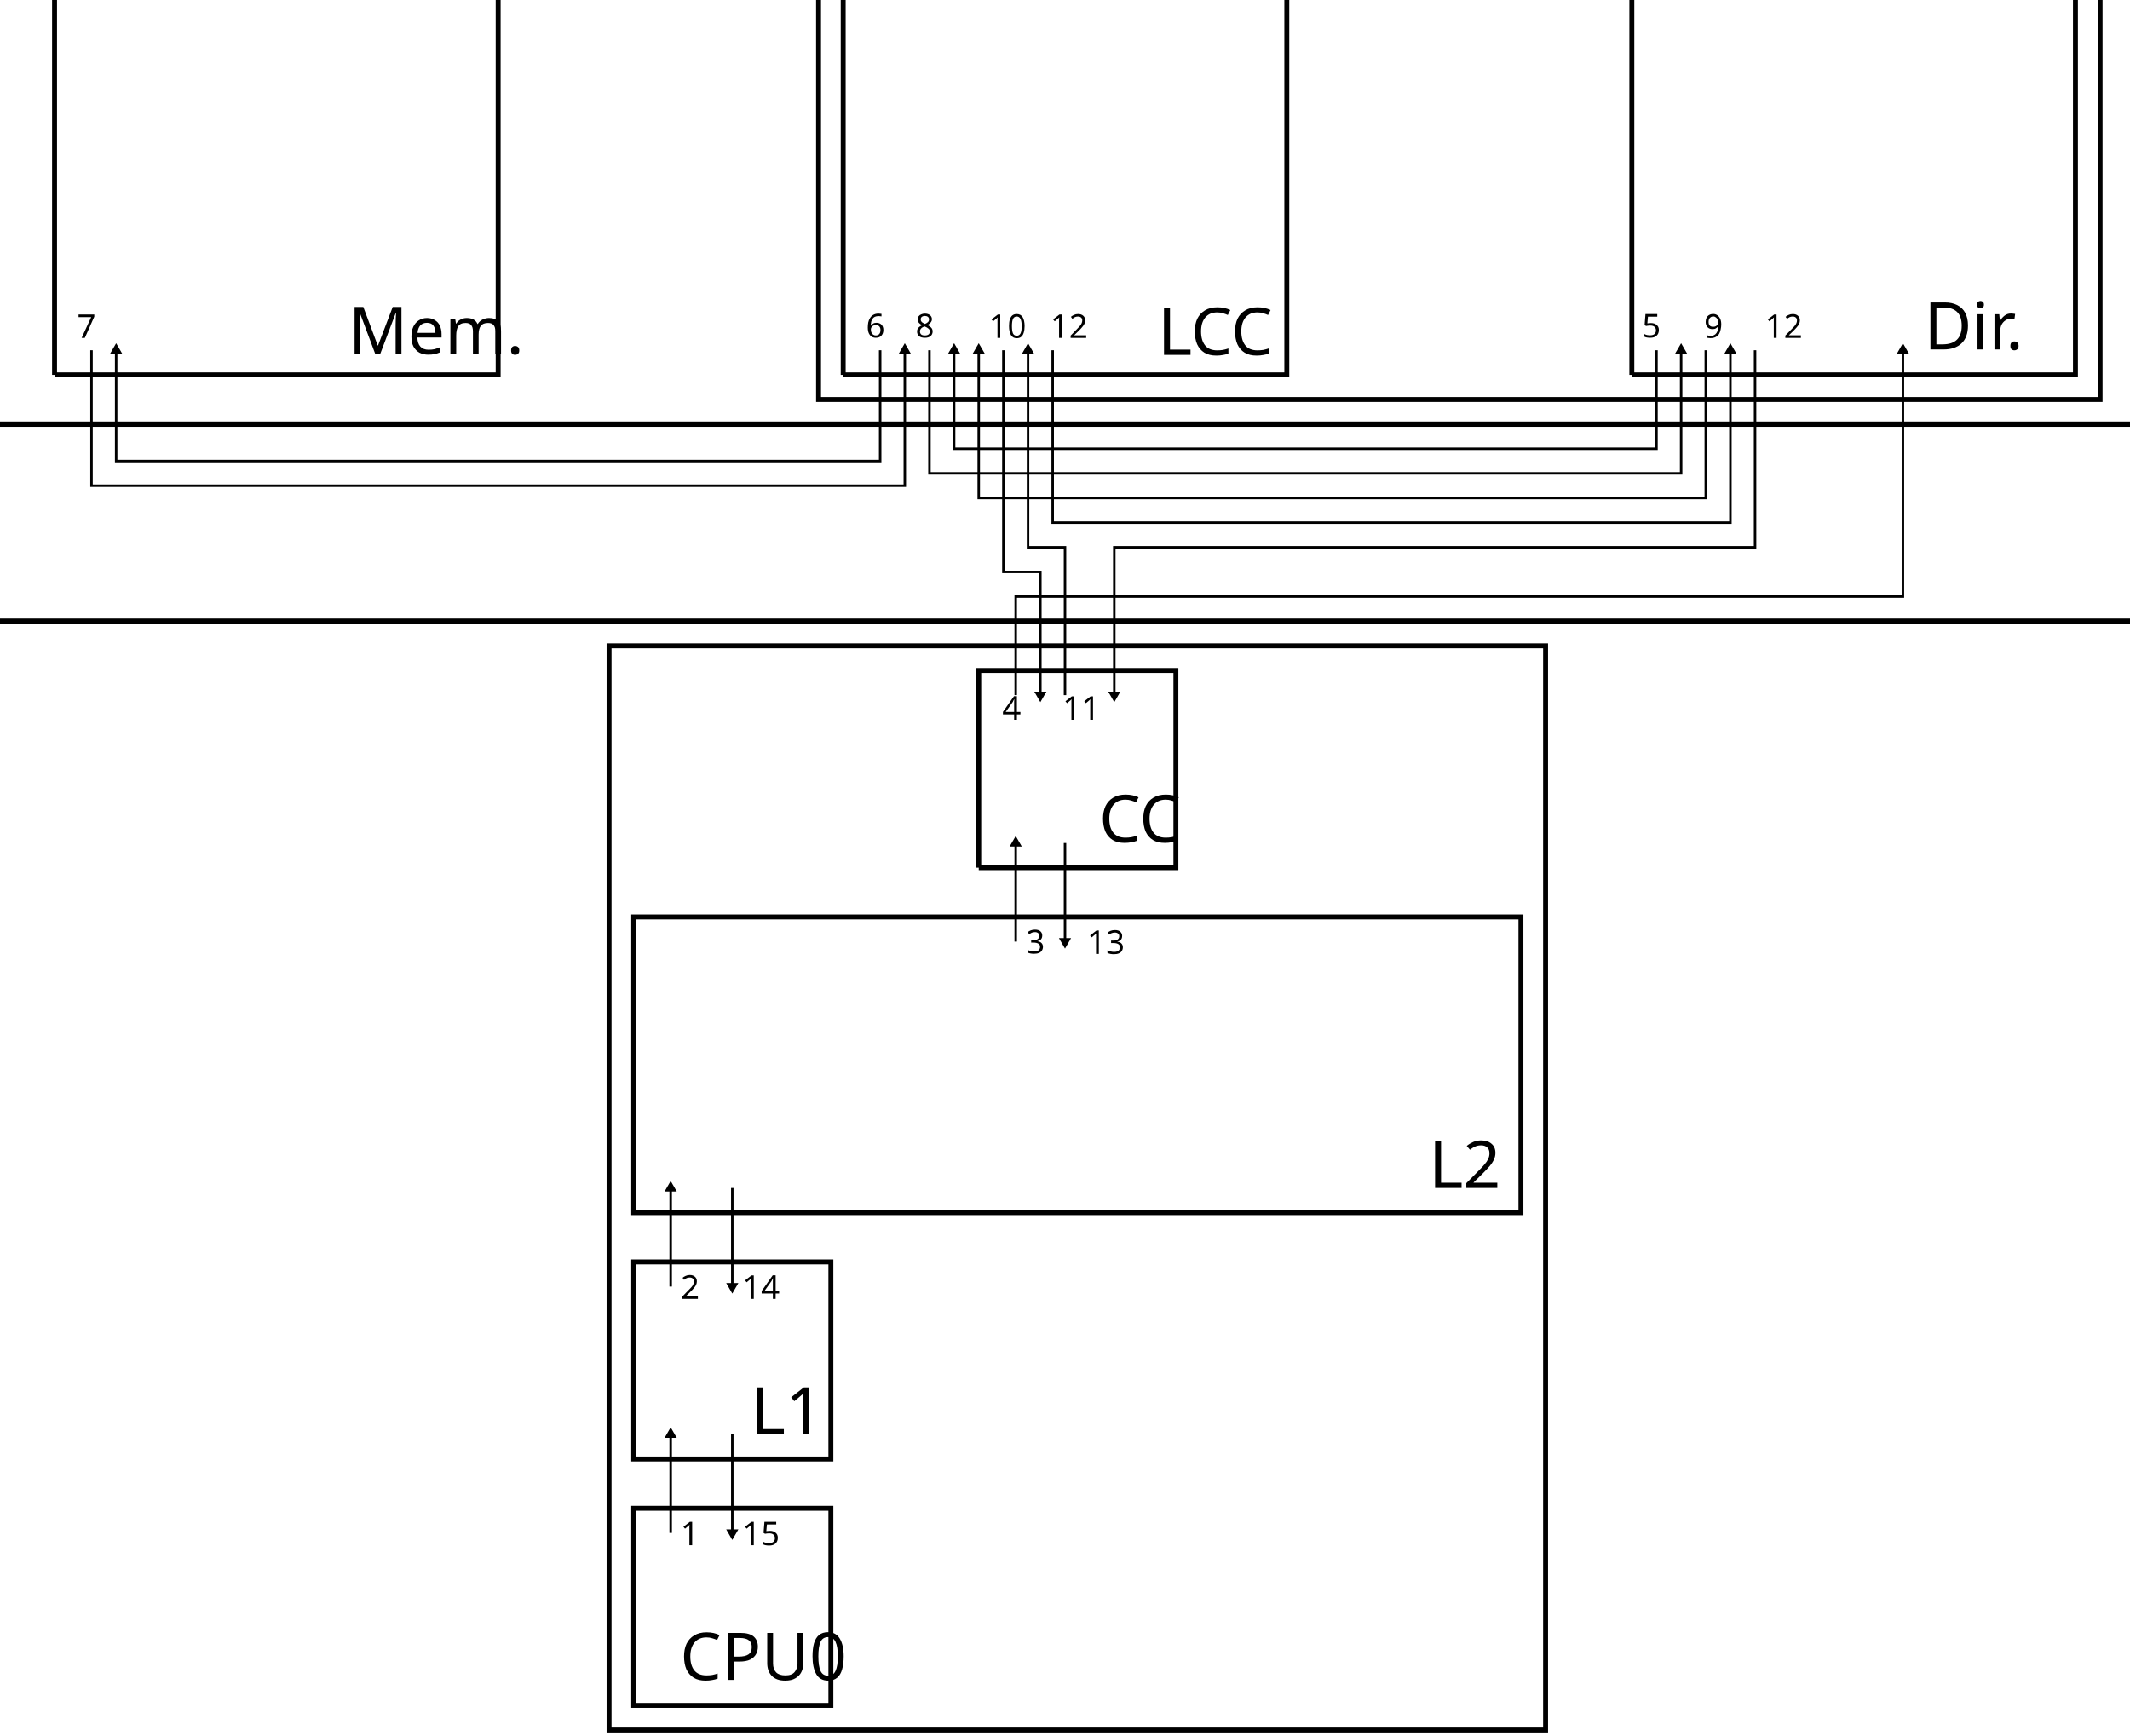
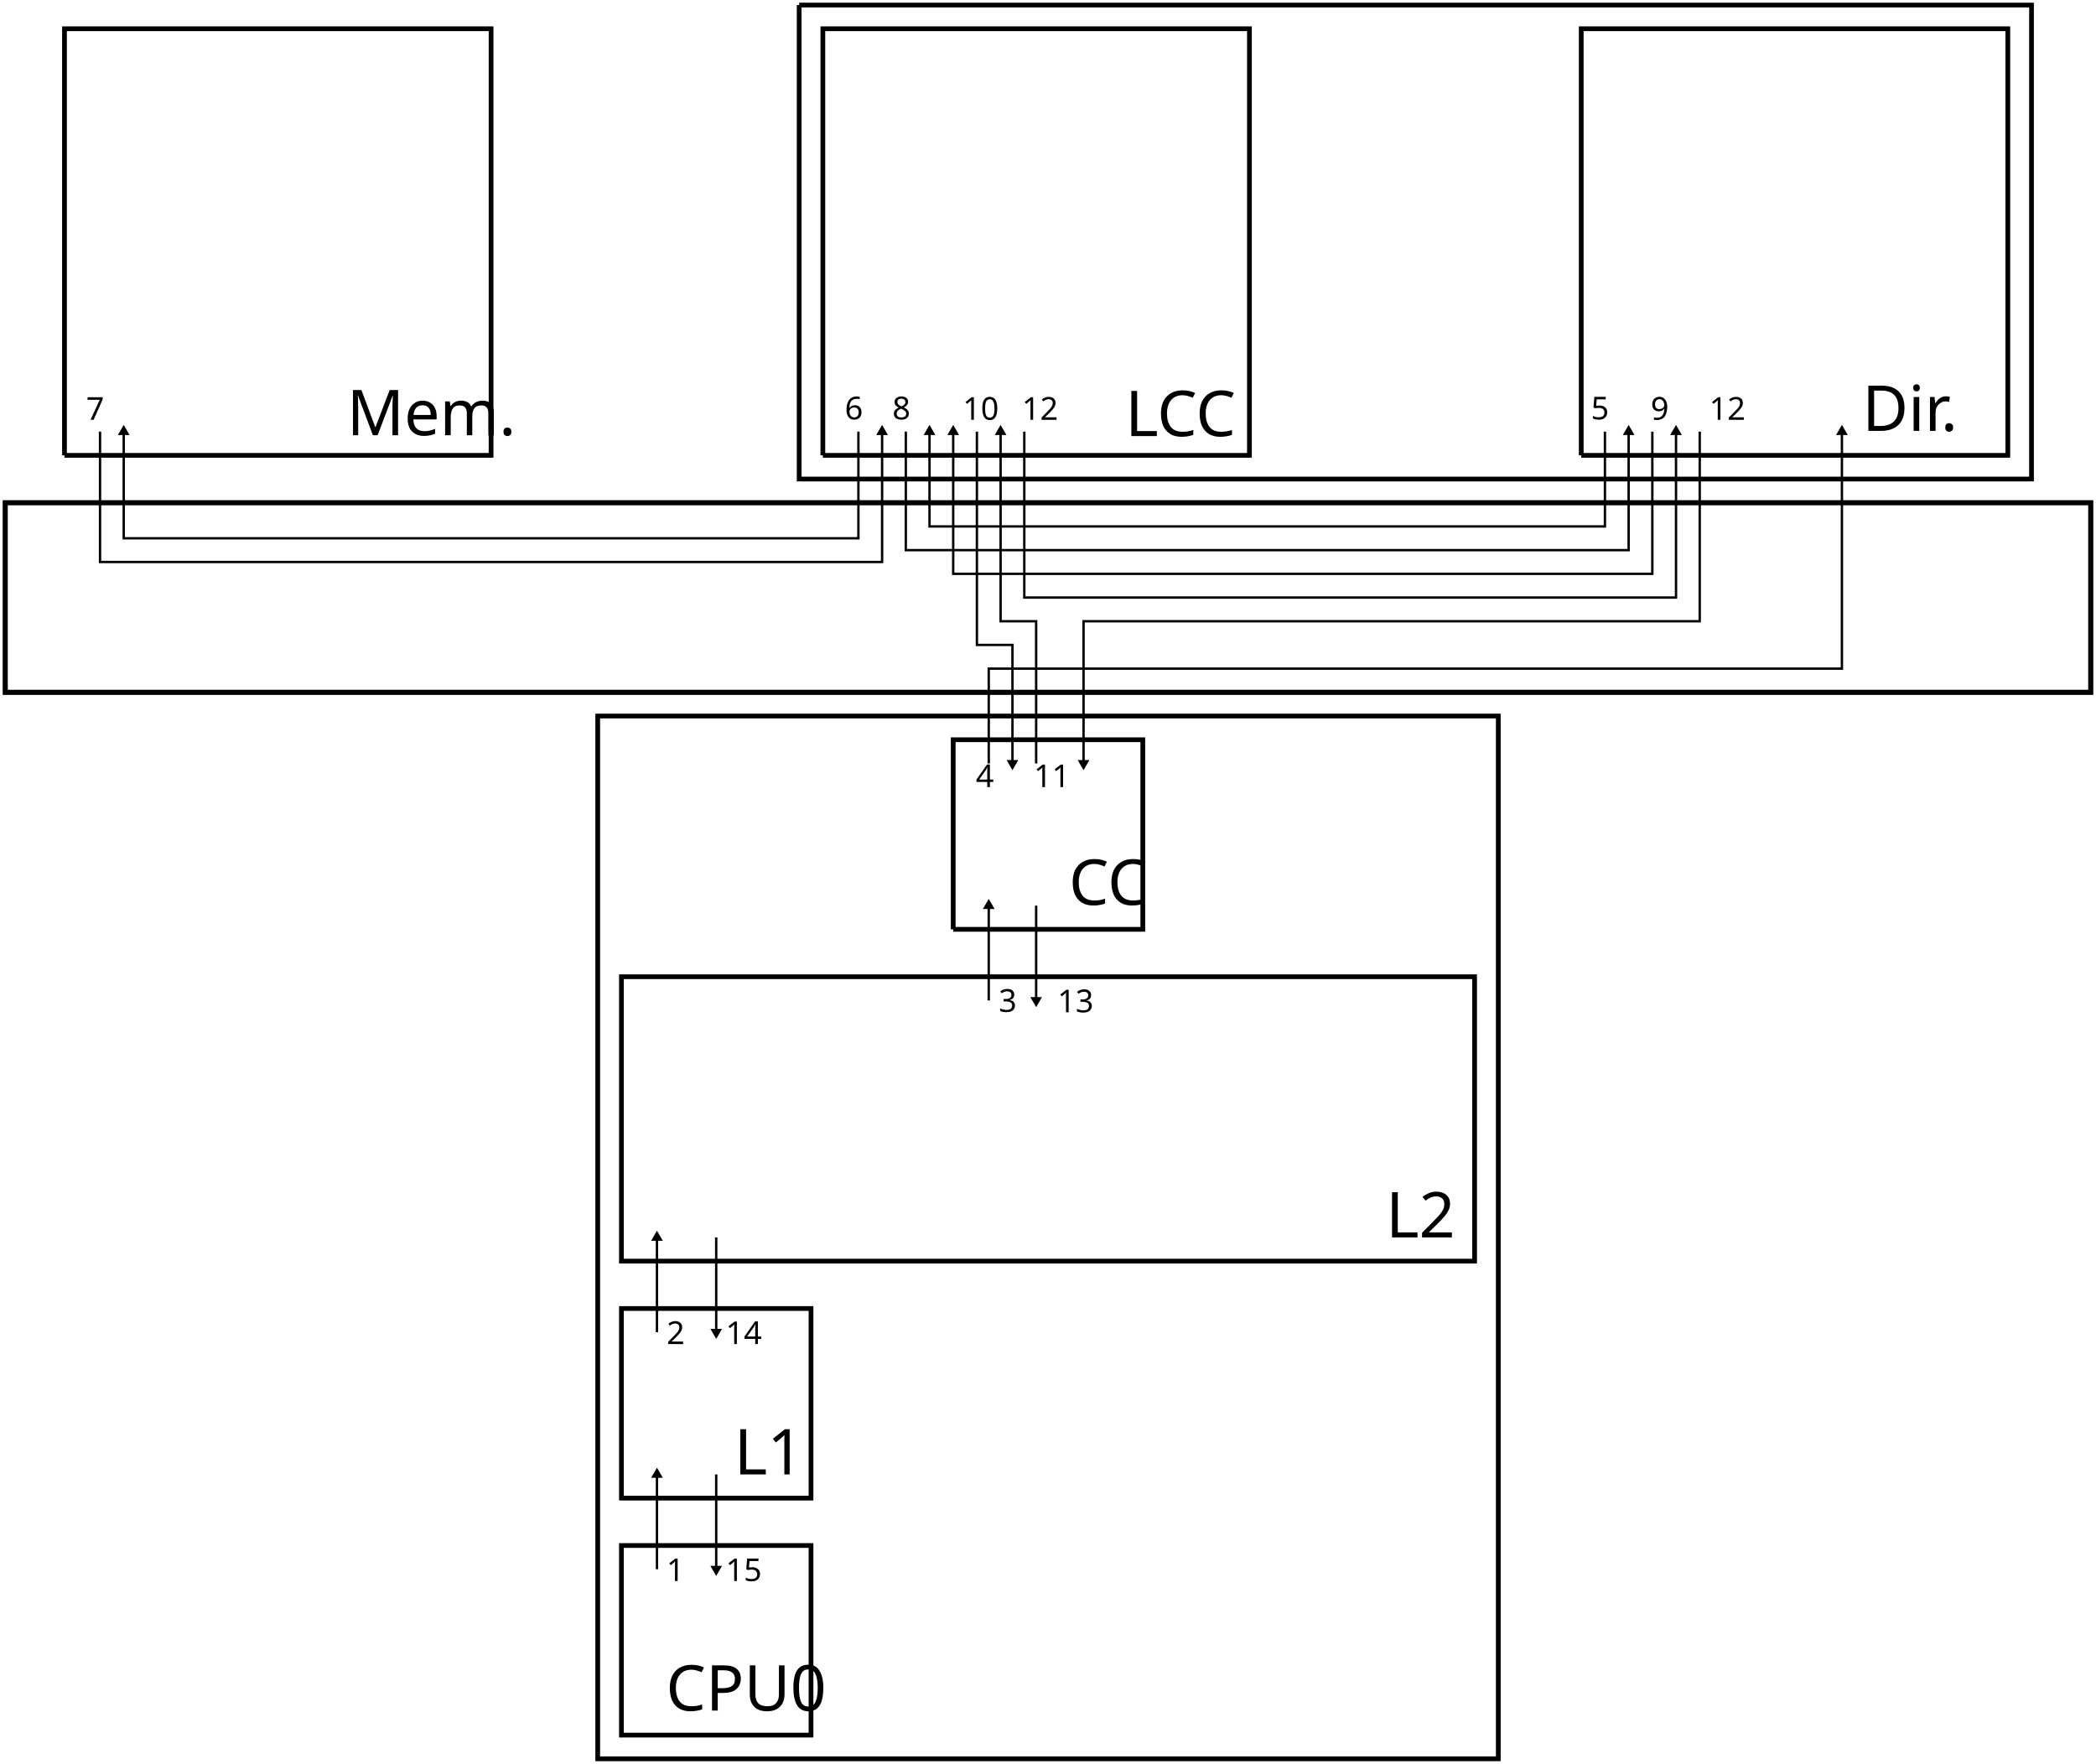
- <svg xmlns="http://www.w3.org/2000/svg" width="228.671mm" height="186.337mm" viewBox="0 0 228.671 186.337" version="1.1" id="svg9025">
+ <svg xmlns="http://www.w3.org/2000/svg" width="234.002mm" height="196.921mm" viewBox="0 0 234.002 196.921" version="1.1" id="svg9025">
  <defs id="defs9019">
-     <marker style="overflow:visible" id="marker13647" refX="0.0" refY="0.0" orient="auto">
-       <path transform="scale(0.4)" style="fill-rule:evenodd;stroke:#000000;stroke-width:1pt;stroke-opacity:1;fill:#000000;fill-opacity:1" d="M 5.77,0.0 L -2.88,5.0 L -2.88,-5.0 L 5.77,0.0 z " id="path13645" />
+     <marker style="overflow:visible" id="marker13647" refX="0" refY="0" orient="auto">
+       <path transform="scale(0.4)" style="fill:#000000;fill-opacity:1;fill-rule:evenodd;stroke:#000000;stroke-width:1pt;stroke-opacity:1" d="M 5.77,0 -2.88,5 V -5 Z" id="path13645" />
    </marker>
-     <marker orient="auto" refY="0.0" refX="0.0" id="marker13347" style="overflow:visible">
-       <path id="path13345" d="M 5.77,0.0 L -2.88,5.0 L -2.88,-5.0 L 5.77,0.0 z " style="fill-rule:evenodd;stroke:#000000;stroke-width:1pt;stroke-opacity:1;fill:#000000;fill-opacity:1" transform="scale(0.4)" />
+     <marker orient="auto" refY="0" refX="0" id="marker13347" style="overflow:visible">
+       <path id="path13345" d="M 5.77,0 -2.88,5 V -5 Z" style="fill:#000000;fill-opacity:1;fill-rule:evenodd;stroke:#000000;stroke-width:1pt;stroke-opacity:1" transform="scale(0.4)" />
    </marker>
-     <marker orient="auto" refY="0.0" refX="0.0" id="marker13121" style="overflow:visible">
-       <path id="path13119" d="M 5.77,0.0 L -2.88,5.0 L -2.88,-5.0 L 5.77,0.0 z " style="fill-rule:evenodd;stroke:#000000;stroke-width:1pt;stroke-opacity:1;fill:#000000;fill-opacity:1" transform="scale(0.4)" />
+     <marker orient="auto" refY="0" refX="0" id="marker13121" style="overflow:visible">
+       <path id="path13119" d="M 5.77,0 -2.88,5 V -5 Z" style="fill:#000000;fill-opacity:1;fill-rule:evenodd;stroke:#000000;stroke-width:1pt;stroke-opacity:1" transform="scale(0.4)" />
    </marker>
-     <marker orient="auto" refY="0.0" refX="0.0" id="marker12907" style="overflow:visible">
-       <path id="path12905" d="M 5.77,0.0 L -2.88,5.0 L -2.88,-5.0 L 5.77,0.0 z " style="fill-rule:evenodd;stroke:#000000;stroke-width:1pt;stroke-opacity:1;fill:#000000;fill-opacity:1" transform="scale(0.4)" />
+     <marker orient="auto" refY="0" refX="0" id="marker12907" style="overflow:visible">
+       <path id="path12905" d="M 5.77,0 -2.88,5 V -5 Z" style="fill:#000000;fill-opacity:1;fill-rule:evenodd;stroke:#000000;stroke-width:1pt;stroke-opacity:1" transform="scale(0.4)" />
    </marker>
-     <marker orient="auto" refY="0.0" refX="0.0" id="marker12705" style="overflow:visible">
-       <path id="path12703" d="M 5.77,0.0 L -2.88,5.0 L -2.88,-5.0 L 5.77,0.0 z " style="fill-rule:evenodd;stroke:#000000;stroke-width:1pt;stroke-opacity:1;fill:#000000;fill-opacity:1" transform="scale(0.4)" />
+     <marker orient="auto" refY="0" refX="0" id="marker12705" style="overflow:visible">
+       <path id="path12703" d="M 5.77,0 -2.88,5 V -5 Z" style="fill:#000000;fill-opacity:1;fill-rule:evenodd;stroke:#000000;stroke-width:1pt;stroke-opacity:1" transform="scale(0.4)" />
    </marker>
-     <marker orient="auto" refY="0.0" refX="0.0" id="marker12515" style="overflow:visible">
-       <path id="path12513" d="M 5.77,0.0 L -2.88,5.0 L -2.88,-5.0 L 5.77,0.0 z " style="fill-rule:evenodd;stroke:#000000;stroke-width:1pt;stroke-opacity:1;fill:#000000;fill-opacity:1" transform="scale(0.4)" />
+     <marker orient="auto" refY="0" refX="0" id="marker12515" style="overflow:visible">
+       <path id="path12513" d="M 5.77,0 -2.88,5 V -5 Z" style="fill:#000000;fill-opacity:1;fill-rule:evenodd;stroke:#000000;stroke-width:1pt;stroke-opacity:1" transform="scale(0.4)" />
    </marker>
-     <marker style="overflow:visible" id="marker12313" refX="0.0" refY="0.0" orient="auto">
-       <path transform="scale(0.4)" style="fill-rule:evenodd;stroke:#000000;stroke-width:1pt;stroke-opacity:1;fill:#000000;fill-opacity:1" d="M 5.77,0.0 L -2.88,5.0 L -2.88,-5.0 L 5.77,0.0 z " id="path12311" />
+     <marker style="overflow:visible" id="marker12313" refX="0" refY="0" orient="auto">
+       <path transform="scale(0.4)" style="fill:#000000;fill-opacity:1;fill-rule:evenodd;stroke:#000000;stroke-width:1pt;stroke-opacity:1" d="M 5.77,0 -2.88,5 V -5 Z" id="path12311" />
    </marker>
-     <marker orient="auto" refY="0.0" refX="0.0" id="marker12123" style="overflow:visible">
-       <path id="path12121" d="M 5.77,0.0 L -2.88,5.0 L -2.88,-5.0 L 5.77,0.0 z " style="fill-rule:evenodd;stroke:#000000;stroke-width:1pt;stroke-opacity:1;fill:#000000;fill-opacity:1" transform="scale(0.4)" />
+     <marker orient="auto" refY="0" refX="0" id="marker12123" style="overflow:visible">
+       <path id="path12121" d="M 5.77,0 -2.88,5 V -5 Z" style="fill:#000000;fill-opacity:1;fill-rule:evenodd;stroke:#000000;stroke-width:1pt;stroke-opacity:1" transform="scale(0.4)" />
    </marker>
-     <marker style="overflow:visible" id="marker10937" refX="0.0" refY="0.0" orient="auto">
-       <path transform="scale(0.4)" style="fill-rule:evenodd;stroke:#000000;stroke-width:1pt;stroke-opacity:1;fill:#000000;fill-opacity:1" d="M 5.77,0.0 L -2.88,5.0 L -2.88,-5.0 L 5.77,0.0 z " id="path10935" />
+     <marker style="overflow:visible" id="marker10937" refX="0" refY="0" orient="auto">
+       <path transform="scale(0.4)" style="fill:#000000;fill-opacity:1;fill-rule:evenodd;stroke:#000000;stroke-width:1pt;stroke-opacity:1" d="M 5.77,0 -2.88,5 V -5 Z" id="path10935" />
    </marker>
-     <marker style="overflow:visible" id="marker10783" refX="0.0" refY="0.0" orient="auto">
-       <path transform="scale(0.4)" style="fill-rule:evenodd;stroke:#000000;stroke-width:1pt;stroke-opacity:1;fill:#000000;fill-opacity:1" d="M 5.77,0.0 L -2.88,5.0 L -2.88,-5.0 L 5.77,0.0 z " id="path10781" />
+     <marker style="overflow:visible" id="marker10783" refX="0" refY="0" orient="auto">
+       <path transform="scale(0.4)" style="fill:#000000;fill-opacity:1;fill-rule:evenodd;stroke:#000000;stroke-width:1pt;stroke-opacity:1" d="M 5.77,0 -2.88,5 V -5 Z" id="path10781" />
    </marker>
-     <marker style="overflow:visible" id="marker10641" refX="0.0" refY="0.0" orient="auto">
-       <path transform="scale(0.4)" style="fill-rule:evenodd;stroke:#000000;stroke-width:1pt;stroke-opacity:1;fill:#000000;fill-opacity:1" d="M 5.77,0.0 L -2.88,5.0 L -2.88,-5.0 L 5.77,0.0 z " id="path10639" />
+     <marker style="overflow:visible" id="marker10641" refX="0" refY="0" orient="auto">
+       <path transform="scale(0.4)" style="fill:#000000;fill-opacity:1;fill-rule:evenodd;stroke:#000000;stroke-width:1pt;stroke-opacity:1" d="M 5.77,0 -2.88,5 V -5 Z" id="path10639" />
    </marker>
-     <marker style="overflow:visible" id="marker10511" refX="0.0" refY="0.0" orient="auto">
-       <path transform="scale(0.4)" style="fill-rule:evenodd;stroke:#000000;stroke-width:1pt;stroke-opacity:1;fill:#000000;fill-opacity:1" d="M 5.77,0.0 L -2.88,5.0 L -2.88,-5.0 L 5.77,0.0 z " id="path10509" />
+     <marker style="overflow:visible" id="marker10511" refX="0" refY="0" orient="auto">
+       <path transform="scale(0.4)" style="fill:#000000;fill-opacity:1;fill-rule:evenodd;stroke:#000000;stroke-width:1pt;stroke-opacity:1" d="M 5.77,0 -2.88,5 V -5 Z" id="path10509" />
    </marker>
-     <marker style="overflow:visible" id="marker10393" refX="0.0" refY="0.0" orient="auto">
-       <path transform="scale(0.4)" style="fill-rule:evenodd;stroke:#000000;stroke-width:1pt;stroke-opacity:1;fill:#000000;fill-opacity:1" d="M 5.77,0.0 L -2.88,5.0 L -2.88,-5.0 L 5.77,0.0 z " id="path10391" />
+     <marker style="overflow:visible" id="marker10393" refX="0" refY="0" orient="auto">
+       <path transform="scale(0.4)" style="fill:#000000;fill-opacity:1;fill-rule:evenodd;stroke:#000000;stroke-width:1pt;stroke-opacity:1" d="M 5.77,0 -2.88,5 V -5 Z" id="path10391" />
    </marker>
-     <marker orient="auto" refY="0.0" refX="0.0" id="marker10169" style="overflow:visible">
-       <path id="path10167" d="M 5.77,0.0 L -2.88,5.0 L -2.88,-5.0 L 5.77,0.0 z " style="fill-rule:evenodd;stroke:#000000;stroke-width:1pt;stroke-opacity:1;fill:#000000;fill-opacity:1" transform="scale(0.4)" />
+     <marker orient="auto" refY="0" refX="0" id="marker10169" style="overflow:visible">
+       <path id="path10167" d="M 5.77,0 -2.88,5 V -5 Z" style="fill:#000000;fill-opacity:1;fill-rule:evenodd;stroke:#000000;stroke-width:1pt;stroke-opacity:1" transform="scale(0.4)" />
    </marker>
-     <marker style="overflow:visible" id="marker10063" refX="0.0" refY="0.0" orient="auto">
-       <path transform="scale(0.4)" style="fill-rule:evenodd;stroke:#000000;stroke-width:1pt;stroke-opacity:1;fill:#000000;fill-opacity:1" d="M 5.77,0.0 L -2.88,5.0 L -2.88,-5.0 L 5.77,0.0 z " id="path10061" />
+     <marker style="overflow:visible" id="marker10063" refX="0" refY="0" orient="auto">
+       <path transform="scale(0.4)" style="fill:#000000;fill-opacity:1;fill-rule:evenodd;stroke:#000000;stroke-width:1pt;stroke-opacity:1" d="M 5.77,0 -2.88,5 V -5 Z" id="path10061" />
    </marker>
-     <marker style="overflow:visible" id="marker9993" refX="0.0" refY="0.0" orient="auto">
-       <path transform="scale(0.4)" style="fill-rule:evenodd;stroke:#000000;stroke-width:1pt;stroke-opacity:1;fill:#000000;fill-opacity:1" d="M 5.77,0.0 L -2.88,5.0 L -2.88,-5.0 L 5.77,0.0 z " id="path9991" />
+     <marker style="overflow:visible" id="marker9993" refX="0" refY="0" orient="auto">
+       <path transform="scale(0.4)" style="fill:#000000;fill-opacity:1;fill-rule:evenodd;stroke:#000000;stroke-width:1pt;stroke-opacity:1" d="M 5.77,0 -2.88,5 V -5 Z" id="path9991" />
    </marker>
-     <marker orient="auto" refY="0.0" refX="0.0" id="marker9911" style="overflow:visible">
-       <path id="path9909" d="M 5.77,0.0 L -2.88,5.0 L -2.88,-5.0 L 5.77,0.0 z " style="fill-rule:evenodd;stroke:#000000;stroke-width:1pt;stroke-opacity:1;fill:#000000;fill-opacity:1" transform="scale(0.4)" />
+     <marker orient="auto" refY="0" refX="0" id="marker9911" style="overflow:visible">
+       <path id="path9909" d="M 5.77,0 -2.88,5 V -5 Z" style="fill:#000000;fill-opacity:1;fill-rule:evenodd;stroke:#000000;stroke-width:1pt;stroke-opacity:1" transform="scale(0.4)" />
    </marker>
-     <marker style="overflow:visible" id="marker9841" refX="0.0" refY="0.0" orient="auto">
-       <path transform="scale(0.4)" style="fill-rule:evenodd;stroke:#000000;stroke-width:1pt;stroke-opacity:1;fill:#000000;fill-opacity:1" d="M 5.77,0.0 L -2.88,5.0 L -2.88,-5.0 L 5.77,0.0 z " id="path9839" />
+     <marker style="overflow:visible" id="marker9841" refX="0" refY="0" orient="auto">
+       <path transform="scale(0.4)" style="fill:#000000;fill-opacity:1;fill-rule:evenodd;stroke:#000000;stroke-width:1pt;stroke-opacity:1" d="M 5.77,0 -2.88,5 V -5 Z" id="path9839" />
    </marker>
-     <marker style="overflow:visible" id="marker9807" refX="0.0" refY="0.0" orient="auto">
-       <path transform="scale(0.4)" style="fill-rule:evenodd;stroke:#000000;stroke-width:1pt;stroke-opacity:1;fill:#000000;fill-opacity:1" d="M 5.77,0.0 L -2.88,5.0 L -2.88,-5.0 L 5.77,0.0 z " id="path9805" />
+     <marker style="overflow:visible" id="marker9807" refX="0" refY="0" orient="auto">
+       <path transform="scale(0.4)" style="fill:#000000;fill-opacity:1;fill-rule:evenodd;stroke:#000000;stroke-width:1pt;stroke-opacity:1" d="M 5.77,0 -2.88,5 V -5 Z" id="path9805" />
    </marker>
-     <marker orient="auto" refY="0.0" refX="0.0" id="TriangleOutM" style="overflow:visible">
-       <path id="path5078" d="M 5.77,0.0 L -2.88,5.0 L -2.88,-5.0 L 5.77,0.0 z " style="fill-rule:evenodd;stroke:#000000;stroke-width:1pt;stroke-opacity:1;fill:#000000;fill-opacity:1" transform="scale(0.4)" />
+     <marker orient="auto" refY="0" refX="0" id="TriangleOutM" style="overflow:visible">
+       <path id="path5078" d="M 5.77,0 -2.88,5 V -5 Z" style="fill:#000000;fill-opacity:1;fill-rule:evenodd;stroke:#000000;stroke-width:1pt;stroke-opacity:1" transform="scale(0.4)" />
    </marker>
  </defs>
-   <g id="layer1" transform="translate(17.7625,-18.62291)">
+   <g id="layer1" transform="translate(19.10533,-8.039655)">
    <path style="fill:none;stroke:#000000;stroke-width:0.529px;stroke-linecap:butt;stroke-linejoin:miter;stroke-opacity:1" d="m 50.271,180.583 v 21.167 h 21.167 v -21.167 z" id="path9048" />
    <path style="fill:none;stroke:#000000;stroke-width:0.529px;stroke-linecap:butt;stroke-linejoin:miter;stroke-opacity:1" d="M 50.271,175.292 H 71.438 V 154.125 H 50.271 Z" id="path9050" />
    <path style="fill:none;stroke:#000000;stroke-width:0.529px;stroke-linecap:butt;stroke-linejoin:miter;stroke-opacity:1" d="m 50.271,148.833 h 95.25 v -31.75 H 50.271 Z" id="path9052" />
    <path style="fill:none;stroke:#000000;stroke-width:0.529px;stroke-linecap:butt;stroke-linejoin:miter;stroke-opacity:1" d="m 87.312,111.792 h 21.167 V 90.625 H 87.312 v 21.167" id="path9054" />
    <path style="fill:none;stroke:#000000;stroke-width:0.529px;stroke-linecap:butt;stroke-linejoin:miter;stroke-opacity:1" d="m -11.906,58.875 v -47.625 h 47.625 v 47.625 H -11.906" id="path9060" />
    <path style="fill:none;stroke:#000000;stroke-width:0.529px;stroke-linecap:butt;stroke-linejoin:miter;stroke-opacity:1" d="m 72.76,58.875 v -47.625 h 47.625 v 47.625 H 72.76" id="path9060-9" />
    <path style="fill:none;stroke:#000000;stroke-width:0.529px;stroke-linecap:butt;stroke-linejoin:miter;stroke-opacity:1" d="M 157.427,58.875 V 11.25 h 47.625 V 58.875 h -47.625" id="path9060-9-2" />
    <text xml:space="preserve" style="font-style:normal;font-variant:normal;font-weight:normal;font-stretch:normal;font-size:7.056px;line-height:1.25;font-family:'Ubuntu Mono';-inkscape-font-specification:'Ubuntu Mono';letter-spacing:0px;word-spacing:0px;fill:#000000;fill-opacity:1;stroke:none;stroke-width:0.529" x="55.238" y="199.012" id="text9094">
      <tspan id="tspan9092" x="55.238" y="199.012" style="font-size:7.056px;stroke-width:0.529">CPU0</tspan>
    </text>
    <text xml:space="preserve" style="font-style:normal;font-variant:normal;font-weight:normal;font-stretch:normal;font-size:7.056px;line-height:1.25;font-family:'Ubuntu Mono';-inkscape-font-specification:'Ubuntu Mono';letter-spacing:0px;word-spacing:0px;fill:#000000;fill-opacity:1;stroke:none;stroke-width:0.529" x="62.858" y="172.646" id="text9094-8">
      <tspan id="tspan9092-3" x="62.858" y="172.646" style="font-size:7.056px;stroke-width:0.529">L1</tspan>
    </text>
    <text xml:space="preserve" style="font-style:normal;font-variant:normal;font-weight:normal;font-stretch:normal;font-size:7.056px;line-height:1.25;font-family:'Ubuntu Mono';-inkscape-font-specification:'Ubuntu Mono';letter-spacing:0px;word-spacing:0px;fill:#000000;fill-opacity:1;stroke:none;stroke-width:0.529" x="135.618" y="146.187" id="text9094-8-0">
      <tspan id="tspan9092-3-1" x="135.618" y="146.187" style="font-size:7.056px;stroke-width:0.529">L2</tspan>
    </text>
    <text xml:space="preserve" style="font-style:normal;font-variant:normal;font-weight:normal;font-stretch:normal;font-size:7.056px;line-height:1.25;font-family:'Ubuntu Mono';-inkscape-font-specification:'Ubuntu Mono';letter-spacing:0px;word-spacing:0px;fill:#000000;fill-opacity:1;stroke:none;stroke-width:0.529" x="100.217" y="109.054" id="text9094-8-0-7">
      <tspan id="tspan9092-3-1-8" x="100.217" y="109.054" style="font-size:7.056px;stroke-width:0.529">CC</tspan>
    </text>
    <text xml:space="preserve" style="font-style:normal;font-variant:normal;font-weight:normal;font-stretch:normal;font-size:7.056px;line-height:1.25;font-family:'Ubuntu Mono';-inkscape-font-specification:'Ubuntu Mono';letter-spacing:0px;word-spacing:0px;fill:#000000;fill-opacity:1;stroke:none;stroke-width:0.529" x="106.514" y="56.727" id="text9094-8-0-7-9">
      <tspan id="tspan9092-3-1-8-1" x="106.514" y="56.727" style="font-size:7.056px;stroke-width:0.529">LCC</tspan>
    </text>
    <text xml:space="preserve" style="font-style:normal;font-variant:normal;font-weight:normal;font-stretch:normal;font-size:7.056px;line-height:1.25;font-family:'Ubuntu Mono';-inkscape-font-specification:'Ubuntu Mono';letter-spacing:0px;word-spacing:0px;fill:#000000;fill-opacity:1;stroke:none;stroke-width:0.529" x="19.618" y="56.628" id="text9170">
      <tspan id="tspan9168" x="19.618" y="56.628" style="stroke-width:0.529">Mem.</tspan>
    </text>
    <text xml:space="preserve" style="font-style:normal;font-variant:normal;font-weight:normal;font-stretch:normal;font-size:7.056px;line-height:1.25;font-family:'Ubuntu Mono';-inkscape-font-specification:'Ubuntu Mono';letter-spacing:0px;word-spacing:0px;fill:#000000;fill-opacity:1;stroke:none;stroke-width:0.529" x="188.796" y="56.144" id="text9174">
      <tspan id="tspan9172" x="188.796" y="56.144" style="stroke-width:0.529">Dir.</tspan>
    </text>
-     <path style="fill:none;stroke:#000000;stroke-width:0.529;stroke-linecap:butt;stroke-linejoin:miter;stroke-opacity:1;stroke-miterlimit:4;stroke-dasharray:none" d="M 70.115,8.604 H 207.698 V 61.521 H 70.115 V 8.604" id="path9178" />
+     <path style="fill:none;stroke:#000000;stroke-width:0.529;stroke-linecap:butt;stroke-linejoin:miter;stroke-miterlimit:4;stroke-dasharray:none;stroke-opacity:1" d="M 70.115,8.604 H 207.698 V 61.521 H 70.115 V 8.604" id="path9178" />
    <path style="fill:none;stroke:#000000;stroke-width:0.529px;stroke-linecap:butt;stroke-linejoin:miter;stroke-opacity:1" d="M 47.625,204.396 V 87.979 H 148.167 V 204.396 Z" id="path9180" />
    <path style="fill:none;stroke:#000000;stroke-width:0.265px;stroke-linecap:butt;stroke-linejoin:miter;stroke-opacity:1;marker-end:url(#TriangleOutM)" d="M 54.24,183.229 V 172.646" id="path9184" />
    <path style="fill:none;stroke:#000000;stroke-width:0.265px;stroke-linecap:butt;stroke-linejoin:miter;stroke-opacity:1;marker-end:url(#marker9807)" d="M 54.24,156.771 V 146.187" id="path9186" />
    <path style="fill:none;stroke:#000000;stroke-width:0.265px;stroke-linecap:butt;stroke-linejoin:miter;stroke-opacity:1;marker-end:url(#marker9993)" d="M 91.281,119.729 V 109.146" id="path9188" />
-     <path style="fill:none;stroke:#000000;stroke-width:0.569;stroke-linecap:butt;stroke-linejoin:miter;stroke-opacity:1;stroke-miterlimit:4;stroke-dasharray:none" d="M -18.521,64.167 H 214.312 V 85.333 H -18.521 Z" id="path9200" />
+     <path style="fill:none;stroke:#000000;stroke-width:0.569;stroke-linecap:butt;stroke-linejoin:miter;stroke-miterlimit:4;stroke-dasharray:none;stroke-opacity:1" d="M -18.521,64.167 H 214.312 V 85.333 H -18.521 Z" id="path9200" />
    <path style="fill:none;stroke:#000000;stroke-width:0.265px;stroke-linecap:butt;stroke-linejoin:miter;stroke-opacity:1;marker-end:url(#marker10063)" d="m 96.573,109.146 v 10.583" id="path9761" />
    <path style="fill:none;stroke:#000000;stroke-width:0.265px;stroke-linecap:butt;stroke-linejoin:miter;stroke-opacity:1;marker-end:url(#marker9841)" d="m 60.854,146.187 v 10.583" id="path9763" />
    <path style="fill:none;stroke:#000000;stroke-width:0.265px;stroke-linecap:butt;stroke-linejoin:miter;stroke-opacity:1;marker-end:url(#marker9911)" d="m 60.854,172.646 v 10.583" id="path9765" />
    <text xml:space="preserve" style="font-style:normal;font-variant:normal;font-weight:normal;font-stretch:normal;font-size:3.528px;line-height:1.25;font-family:'Ubuntu Mono';-inkscape-font-specification:'Ubuntu Mono';letter-spacing:0px;word-spacing:0px;fill:#000000;fill-opacity:1;stroke:none;stroke-width:0.265" x="55.298" y="184.552" id="text11121">
      <tspan id="tspan11119" x="55.298" y="184.552" style="font-size:3.528px;stroke-width:0.265">1</tspan>
    </text>
    <text xml:space="preserve" style="font-style:normal;font-variant:normal;font-weight:normal;font-stretch:normal;font-size:3.528px;line-height:1.25;font-family:'Ubuntu Mono';-inkscape-font-specification:'Ubuntu Mono';letter-spacing:0px;word-spacing:0px;fill:#000000;fill-opacity:1;stroke:none;stroke-width:0.265" x="55.316" y="158.094" id="text11121-5">
      <tspan id="tspan11119-4" x="55.316" y="158.094" style="font-size:3.528px;stroke-width:0.265">2</tspan>
    </text>
    <text xml:space="preserve" style="font-style:normal;font-variant:normal;font-weight:normal;font-stretch:normal;font-size:3.528px;line-height:1.25;font-family:'Ubuntu Mono';-inkscape-font-specification:'Ubuntu Mono';letter-spacing:0px;word-spacing:0px;fill:#000000;fill-opacity:1;stroke:none;stroke-width:0.265" x="92.396" y="121.006" id="text11121-9">
      <tspan id="tspan11119-2" x="92.396" y="121.006" style="font-size:3.528px;stroke-width:0.265">3</tspan>
    </text>
    <text xml:space="preserve" style="font-style:normal;font-variant:normal;font-weight:normal;font-stretch:normal;font-size:3.528px;line-height:1.25;font-family:'Ubuntu Mono';-inkscape-font-specification:'Ubuntu Mono';letter-spacing:0px;word-spacing:0px;fill:#000000;fill-opacity:1;stroke:none;stroke-width:0.265" x="165.185" y="54.899" id="text11121-57" transform="scale(0.9999983,1.000002)">
      <tspan id="tspan11119-49" x="165.185" y="54.899" style="font-size:3.528px;stroke-width:0.265">9</tspan>
    </text>
    <text xml:space="preserve" style="font-style:normal;font-variant:normal;font-weight:normal;font-stretch:normal;font-size:3.528px;line-height:1.25;font-family:'Ubuntu Mono';-inkscape-font-specification:'Ubuntu Mono';letter-spacing:0px;word-spacing:0px;fill:#000000;fill-opacity:1;stroke:none;stroke-width:0.265" x="75.216" y="54.86" id="text11121-94">
      <tspan id="tspan11119-5" x="75.216" y="54.86" style="font-size:3.528px;stroke-width:0.265">6</tspan>
    </text>
    <text xml:space="preserve" style="font-style:normal;font-variant:normal;font-weight:normal;font-stretch:normal;font-size:3.528px;line-height:1.25;font-family:'Ubuntu Mono';-inkscape-font-specification:'Ubuntu Mono';letter-spacing:0px;word-spacing:0px;fill:#000000;fill-opacity:1;stroke:none;stroke-width:0.265" x="158.517" y="54.86" id="text11121-93">
      <tspan id="tspan11119-57" x="158.517" y="54.86" style="font-size:3.528px;stroke-width:0.265">5</tspan>
    </text>
    <text xml:space="preserve" style="font-style:normal;font-variant:normal;font-weight:normal;font-stretch:normal;font-size:3.528px;line-height:1.25;font-family:'Ubuntu Mono';-inkscape-font-specification:'Ubuntu Mono';letter-spacing:0px;word-spacing:0px;fill:#000000;fill-opacity:1;stroke:none;stroke-width:0.265" x="-9.483" y="54.906" id="text11121-0">
      <tspan id="tspan11119-8" x="-9.483" y="54.906" style="font-size:3.528px;stroke-width:0.265">7</tspan>
    </text>
    <text xml:space="preserve" style="font-style:normal;font-variant:normal;font-weight:normal;font-stretch:normal;font-size:3.528px;line-height:1.25;font-family:'Ubuntu Mono';-inkscape-font-specification:'Ubuntu Mono';letter-spacing:0px;word-spacing:0px;fill:#000000;fill-opacity:1;stroke:none;stroke-width:0.265" x="80.518" y="54.86" id="text11121-1">
      <tspan id="tspan11119-9" x="80.518" y="54.86" style="font-size:3.528px;stroke-width:0.265">8</tspan>
    </text>
    <text xml:space="preserve" style="font-style:normal;font-variant:normal;font-weight:normal;font-stretch:normal;font-size:3.528px;line-height:1.25;font-family:'Ubuntu Mono';-inkscape-font-specification:'Ubuntu Mono';letter-spacing:0px;word-spacing:0px;fill:#000000;fill-opacity:1;stroke:none;stroke-width:0.265" x="171.715" y="54.906" id="text11121-97">
      <tspan id="tspan11119-82" x="171.715" y="54.906" style="font-size:3.528px;stroke-width:0.265">12</tspan>
    </text>
    <text xml:space="preserve" style="font-style:normal;font-variant:normal;font-weight:normal;font-stretch:normal;font-size:3.528px;line-height:1.25;font-family:'Ubuntu Mono';-inkscape-font-specification:'Ubuntu Mono';letter-spacing:0px;word-spacing:0px;fill:#000000;fill-opacity:1;stroke:none;stroke-width:0.265" x="89.831" y="95.917" id="text11121-53">
      <tspan id="tspan11119-490" x="89.831" y="95.917" style="font-size:3.528px;stroke-width:0.265">4</tspan>
    </text>
    <text xml:space="preserve" style="font-style:normal;font-variant:normal;font-weight:normal;font-stretch:normal;font-size:3.528px;line-height:1.25;font-family:'Ubuntu Mono';-inkscape-font-specification:'Ubuntu Mono';letter-spacing:0px;word-spacing:0px;fill:#000000;fill-opacity:1;stroke:none;stroke-width:0.265" x="98.954" y="121.052" id="text11121-2">
      <tspan id="tspan11119-0" x="98.954" y="121.052" style="font-size:3.528px;stroke-width:0.265">13</tspan>
    </text>
    <text xml:space="preserve" style="font-style:normal;font-variant:normal;font-weight:normal;font-stretch:normal;font-size:3.528px;line-height:1.25;font-family:'Ubuntu Mono';-inkscape-font-specification:'Ubuntu Mono';letter-spacing:0px;word-spacing:0px;fill:#000000;fill-opacity:1;stroke:none;stroke-width:0.265" x="61.912" y="158.094" id="text11215">
      <tspan id="tspan11213" x="61.912" y="158.094" style="stroke-width:0.265">14</tspan>
    </text>
    <text xml:space="preserve" style="font-style:normal;font-variant:normal;font-weight:normal;font-stretch:normal;font-size:3.528px;line-height:1.25;font-family:'Ubuntu Mono';-inkscape-font-specification:'Ubuntu Mono';letter-spacing:0px;word-spacing:0px;fill:#000000;fill-opacity:1;stroke:none;stroke-width:0.265" x="61.912" y="184.552" id="text11215-1">
      <tspan id="tspan11213-9" x="61.912" y="184.552" style="stroke-width:0.265">15</tspan>
    </text>
    <path style="fill:none;stroke:#000000;stroke-width:0.265px;stroke-linecap:butt;stroke-linejoin:miter;stroke-opacity:1;marker-end:url(#marker10937)" d="M -7.938,56.229 V 70.781 H 79.375 V 56.229" id="path12031" />
    <path style="fill:none;stroke:#000000;stroke-width:0.265px;stroke-linecap:butt;stroke-linejoin:miter;stroke-opacity:1;marker-end:url(#marker12123)" d="m 76.729,56.229 v 11.906 H -5.292 v -11.906" id="path12033" />
    <path style="fill:none;stroke:#000000;stroke-width:0.265px;stroke-linecap:butt;stroke-linejoin:miter;stroke-opacity:1;marker-end:url(#marker12313)" d="M 91.281,93.271 V 82.687 H 186.531 V 56.229" id="path12083" />
    <path style="fill:none;stroke:#000000;stroke-width:0.265px;stroke-linecap:butt;stroke-linejoin:miter;stroke-opacity:1;marker-end:url(#marker13347)" d="M 160.073,56.229 V 66.812 H 84.667 V 56.229" id="path12085" />
    <path style="fill:none;stroke:#000000;stroke-width:0.265px;stroke-linecap:butt;stroke-linejoin:miter;stroke-opacity:1;marker-end:url(#marker13121)" d="M 82.021,56.229 V 69.458 H 162.719 V 56.229" id="path12087" />
    <path style="fill:none;stroke:#000000;stroke-width:0.265px;stroke-linecap:butt;stroke-linejoin:miter;stroke-opacity:1;marker-end:url(#marker12907)" d="m 165.365,56.229 v 15.875 H 87.312 v -15.875" id="path12089" />
    <path style="fill:none;stroke:#000000;stroke-width:0.265px;stroke-linecap:butt;stroke-linejoin:miter;stroke-opacity:1;marker-end:url(#marker12313)" d="m 89.958,56.229 v 23.812 h 3.969 v 13.229" id="path12091" />
    <path style="fill:none;stroke:#000000;stroke-width:0.265px;stroke-linecap:butt;stroke-linejoin:miter;stroke-opacity:1;marker-end:url(#marker12515)" d="m 96.573,93.271 v -15.875 h -3.969 V 56.229" id="path12093" />
    <path style="fill:none;stroke:#000000;stroke-width:0.265px;stroke-linecap:butt;stroke-linejoin:miter;stroke-opacity:1;marker-end:url(#marker12705)" d="M 95.25,56.229 V 74.75 H 168.01 V 56.229" id="path12095" />
    <text xml:space="preserve" style="font-style:normal;font-variant:normal;font-weight:normal;font-stretch:normal;font-size:3.528px;line-height:1.25;font-family:'Ubuntu Mono';-inkscape-font-specification:'Ubuntu Mono';letter-spacing:0px;word-spacing:0px;fill:#000000;fill-opacity:1;stroke:none;stroke-width:0.265" x="88.371" y="54.906" id="text11121-1-6">
      <tspan id="tspan11119-9-2" x="88.371" y="54.906" style="font-size:3.528px;stroke-width:0.265">10</tspan>
    </text>
    <text xml:space="preserve" style="font-style:normal;font-variant:normal;font-weight:normal;font-stretch:normal;font-size:3.528px;line-height:1.25;font-family:'Ubuntu Mono';-inkscape-font-specification:'Ubuntu Mono';letter-spacing:0px;word-spacing:0px;fill:#000000;fill-opacity:1;stroke:none;stroke-width:0.265" x="96.308" y="95.917" id="text11121-1-6-1">
      <tspan id="tspan11119-9-2-2" x="96.308" y="95.917" style="font-size:3.528px;stroke-width:0.265">11</tspan>
    </text>
    <text xml:space="preserve" style="font-style:normal;font-variant:normal;font-weight:normal;font-stretch:normal;font-size:3.528px;line-height:1.25;font-family:'Ubuntu Mono';-inkscape-font-specification:'Ubuntu Mono';letter-spacing:0px;word-spacing:0px;fill:#000000;fill-opacity:1;stroke:none;stroke-width:0.265" x="94.985" y="54.906" id="text11121-1-6-1-0">
      <tspan id="tspan11119-9-2-2-7" x="94.985" y="54.906" style="font-size:3.528px;stroke-width:0.265">12</tspan>
    </text>
    <path style="fill:none;stroke:#000000;stroke-width:0.265px;stroke-linecap:butt;stroke-linejoin:miter;stroke-opacity:1;marker-end:url(#marker13647)" d="m 170.656,56.229 v 21.167 h -68.792 v 15.875" id="path13637" />
  </g>
</svg>
